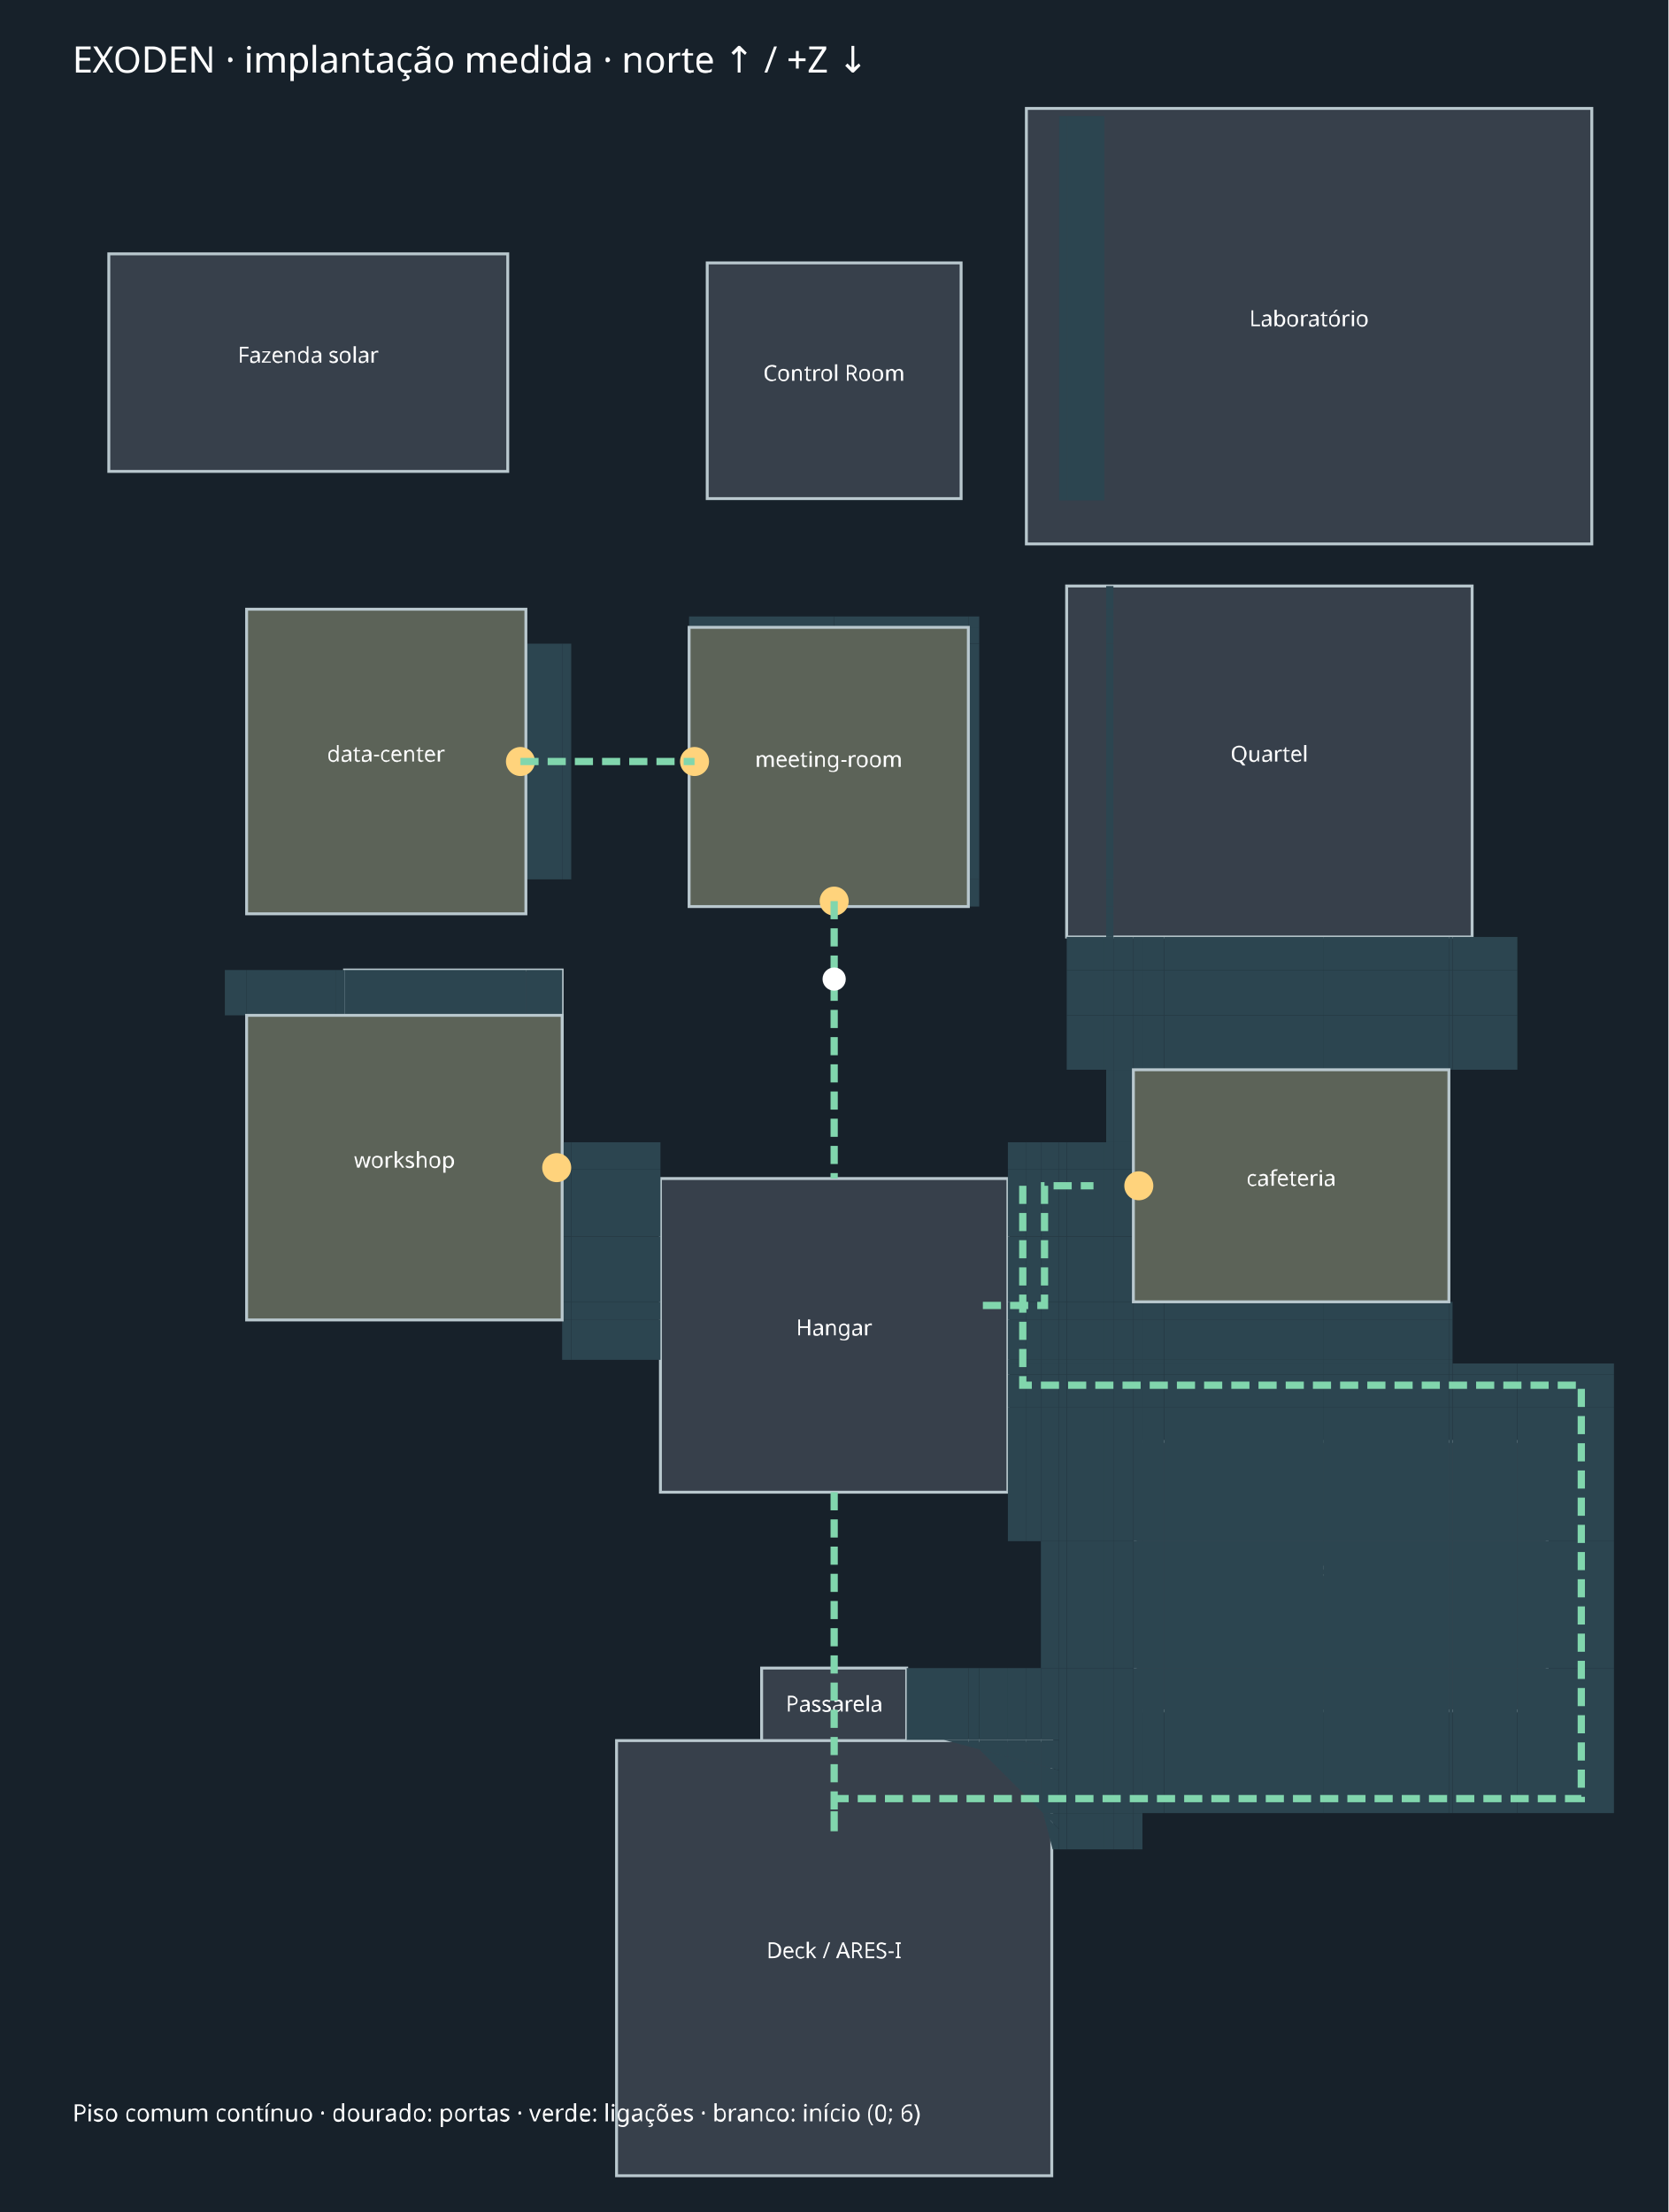
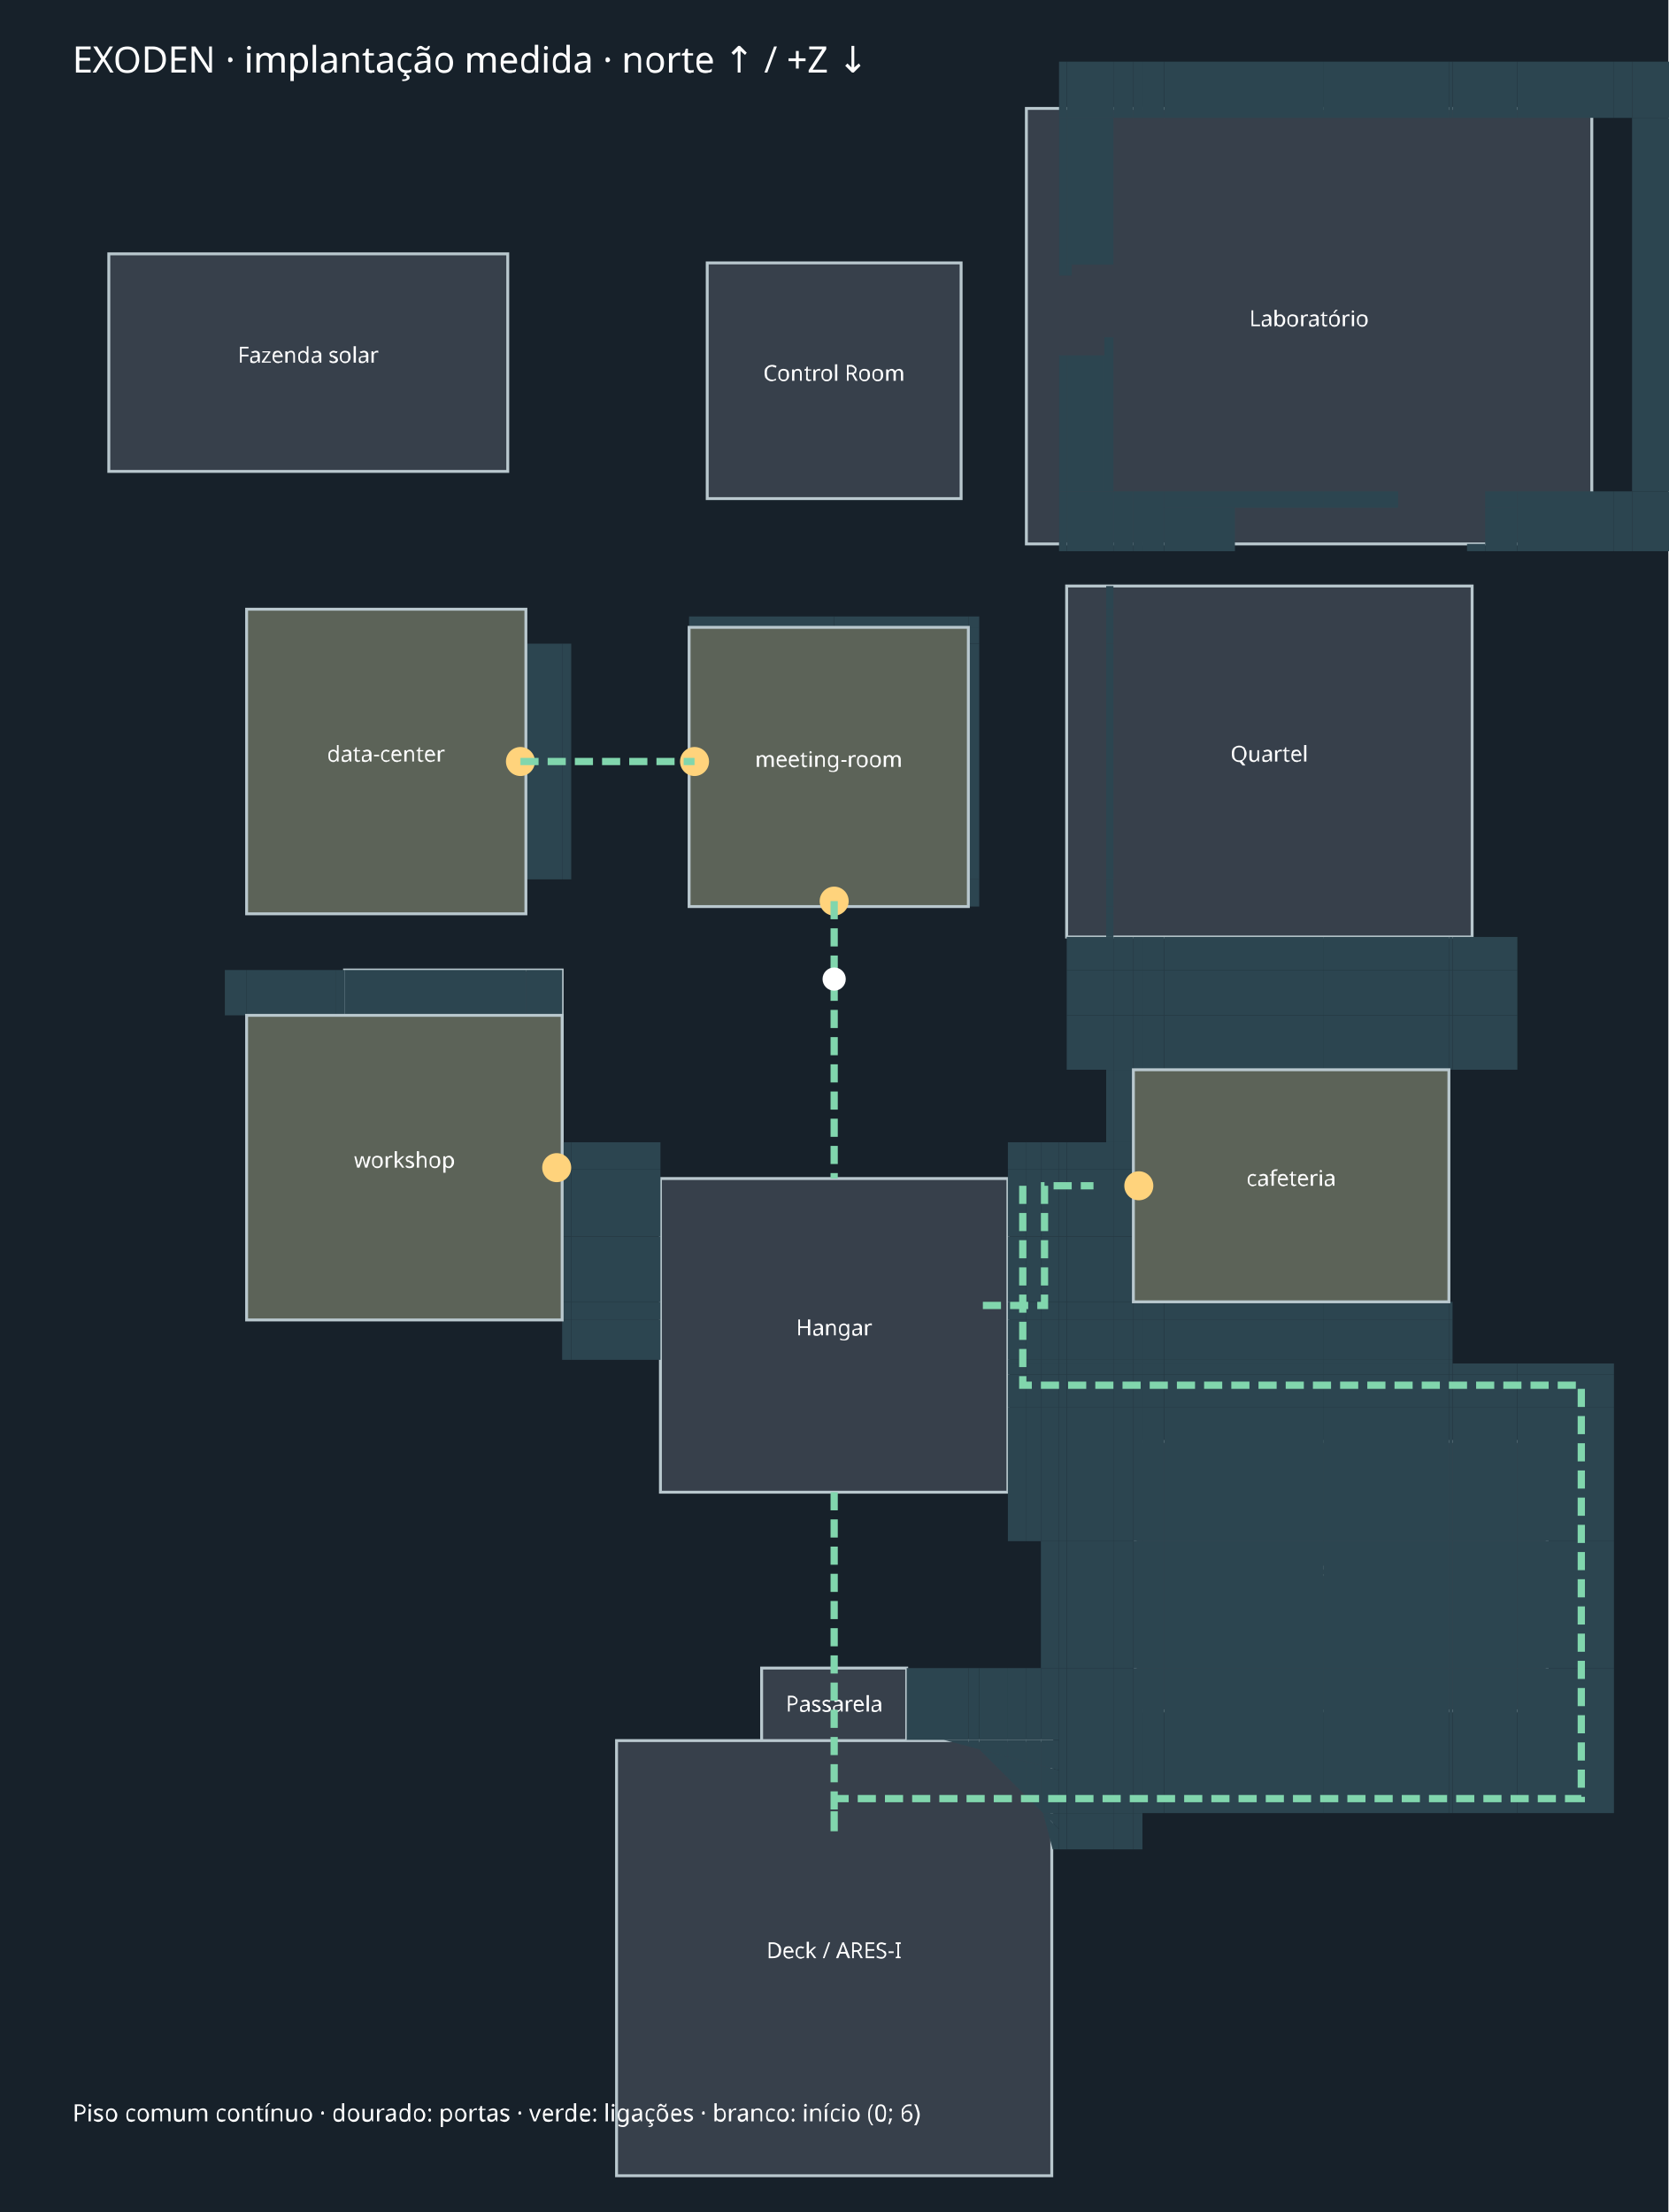
<svg xmlns="http://www.w3.org/2000/svg" viewBox="-23 -21 46 61" width="920" height="1220">
  <rect x="-23" y="-21" width="46" height="61" fill="#17212a" />
  <g font-family="sans-serif">
    <text x="-21" y="-19" fill="#fff" font-size="1">EXODEN · implantação medida · norte ↑ / +Z ↓</text>
    <rect x="-3.5" y="-13.75" width="7" height="6.5" fill="#37404b" stroke="#b9c8ce" stroke-width=".08" />
    <text x="0" y="-10.5" text-anchor="middle" font-size=".6" fill="#fff">Control Room</text>
    <rect x="5.3" y="-18.01" width="15.59" height="12.01" fill="#37404b" stroke="#b9c8ce" stroke-width=".08" />
    <text x="13.095" y="-12.005" text-anchor="middle" font-size=".6" fill="#fff">Laboratório</text>
    <rect x="6.41" y="-4.84" width="11.18" height="9.68" fill="#37404b" stroke="#b9c8ce" stroke-width=".08" />
    <text x="12" y="0" text-anchor="middle" font-size=".6" fill="#fff">Quartel</text>
    <rect x="-13.5" y="5.75" width="6" height="5.5" fill="#37404b" stroke="#b9c8ce" stroke-width=".08" />
    <text x="-10.5" y="8.5" text-anchor="middle" font-size=".6" fill="#fff">Operações</text>
    <rect x="-4.79" y="11.5" width="9.58" height="8.65" fill="#37404b" stroke="#b9c8ce" stroke-width=".08" />
    <text x="0" y="15.825" text-anchor="middle" font-size=".6" fill="#fff">Hangar</text>
    <rect x="8.3" y="18.75" width="11.36" height="7.43" fill="#37404b" stroke="#b9c8ce" stroke-width=".08" />
    <text x="13.98" y="22.465" text-anchor="middle" font-size=".6" fill="#fff">Estufa</text>
    <rect x="-20" y="-14" width="11" height="6" fill="#37404b" stroke="#b9c8ce" stroke-width=".08" />
    <text x="-14.5" y="-11" text-anchor="middle" font-size=".6" fill="#fff">Fazenda solar</text>
    <rect x="-2" y="25" width="4" height="2.4" fill="#37404b" stroke="#b9c8ce" stroke-width=".08" />
    <text x="0" y="26.2" text-anchor="middle" font-size=".6" fill="#fff">Passarela</text>
    <rect x="-6" y="27" width="12" height="12" fill="#37404b" stroke="#b9c8ce" stroke-width=".08" />
    <text x="0" y="33" text-anchor="middle" font-size=".6" fill="#fff">Deck / ARES-I</text>
    <polygon points="-16.8,5.75 -16.2,5.75 -16.2,7 -16.8,7" fill="#2c4550" />
    <polygon points="-16.2,-4.2 -16.2,-4.2 -16.2,-4 -16.2,-4" fill="#2c4550" />
    <polygon points="-16.2,-4 -16.2,-4 -16.2,-3.7 -16.2,-3.7" fill="#2c4550" />
    <polygon points="-16.2,-3.7 -16.2,-3.7 -16.2,-3.25 -16.2,-3.25" fill="#2c4550" />
    <polygon points="-16.2,-3.25 -16.2,-3.25 -16.2,3.25 -16.2,3.25" fill="#2c4550" />
    <polygon points="-16.2,3.25 -16.2,3.25 -16.2,4 -16.2,4" fill="#2c4550" />
    <polygon points="-16.2,4 -16.2,4 -16.2,4.2 -16.2,4.2" fill="#2c4550" />
    <polygon points="-16.2,5.75 -16.2,5.75 -16.2,7 -16.2,7" fill="#2c4550" />
    <polygon points="-16.2,-4.2 -13.75,-4.2 -13.75,-4 -16.2,-4" fill="#2c4550" />
    <polygon points="-16.2,-4 -13.75,-4 -13.75,-3.7 -16.2,-3.7" fill="#2c4550" />
    <polygon points="-16.2,-3.7 -13.75,-3.7 -13.75,-3.25 -16.2,-3.25" fill="#2c4550" />
    <polygon points="-16.2,-3.25 -13.75,-3.25 -13.75,3.25 -16.2,3.25" fill="#2c4550" />
    <polygon points="-16.2,3.25 -13.75,3.25 -13.75,4 -16.2,4" fill="#2c4550" />
    <polygon points="-16.2,4 -13.75,4 -13.75,4.2 -16.2,4.2" fill="#2c4550" />
    <polygon points="-16.2,5.75 -13.75,5.75 -13.75,7 -16.2,7" fill="#2c4550" />
    <polygon points="-16.2,7 -13.75,7 -13.75,8.5 -16.2,8.5" fill="#2c4550" />
    <polygon points="-16.2,8.5 -13.75,8.5 -13.75,10.5 -16.2,10.5" fill="#2c4550" />
    <polygon points="-16.2,10.5 -13.75,10.5 -13.75,11.25 -16.2,11.25" fill="#2c4550" />
    <polygon points="-16.2,11.25 -13.75,11.25 -13.75,13.1 -16.2,13.1" fill="#2c4550" />
    <polygon points="-16.2,13.1 -13.75,13.1 -13.75,14.9 -16.2,14.9" fill="#2c4550" />
    <polygon points="-16.2,14.9 -13.75,14.9 -13.75,15.4 -16.2,15.4" fill="#2c4550" />
    <polygon points="-13.75,-4.2 -13.5,-4.2 -13.5,-4 -13.75,-4" fill="#2c4550" />
    <polygon points="-13.75,-4 -13.5,-4 -13.5,-3.7 -13.75,-3.7" fill="#2c4550" />
    <polygon points="-13.75,-3.7 -13.5,-3.7 -13.5,-3.25 -13.75,-3.25" fill="#2c4550" />
    <polygon points="-13.75,-3.25 -13.5,-3.25 -13.5,3.25 -13.75,3.25" fill="#2c4550" />
    <polygon points="-13.75,3.25 -13.5,3.25 -13.5,4 -13.75,4" fill="#2c4550" />
    <polygon points="-13.75,4 -13.5,4 -13.5,4.2 -13.75,4.2" fill="#2c4550" />
    <polygon points="-13.75,5.75 -13.5,5.75 -13.5,7 -13.75,7" fill="#2c4550" />
    <polygon points="-13.75,7 -13.5,7 -13.5,8.5 -13.75,8.5" fill="#2c4550" />
    <polygon points="-13.75,8.5 -13.5,8.5 -13.5,10.5 -13.75,10.5" fill="#2c4550" />
    <polygon points="-13.75,10.5 -13.5,10.5 -13.5,11.25 -13.75,11.25" fill="#2c4550" />
    <polygon points="-13.75,11.25 -13.5,11.25 -13.5,13.1 -13.75,13.1" fill="#2c4550" />
    <polygon points="-13.75,13.1 -13.5,13.1 -13.5,14.9 -13.75,14.9" fill="#2c4550" />
    <polygon points="-13.75,14.9 -13.5,14.9 -13.5,15.4 -13.75,15.4" fill="#2c4550" />
    <polygon points="-13.5,-4.2 -8.5,-4.2 -8.5,-4 -13.5,-4" fill="#2c4550" />
    <polygon points="-13.5,-4 -8.5,-4 -8.5,-3.7 -13.5,-3.7" fill="#2c4550" />
    <polygon points="-13.5,-3.7 -8.5,-3.7 -8.5,-3.25 -13.5,-3.25" fill="#2c4550" />
    <polygon points="-13.5,-3.25 -8.5,-3.25 -8.5,3.25 -13.5,3.25" fill="#2c4550" />
    <polygon points="-13.5,3.25 -8.5,3.25 -8.5,4 -13.5,4" fill="#2c4550" />
    <polygon points="-13.5,4 -8.5,4 -8.5,4.2 -13.5,4.2" fill="#2c4550" />
    <polygon points="-13.5,5.75 -8.5,5.75 -8.5,7 -13.5,7" fill="#2c4550" />
    <polygon points="-13.5,7 -8.5,7 -8.5,8.5 -13.5,8.5" fill="#2c4550" />
    <polygon points="-13.5,8.5 -8.5,8.5 -8.5,10.5 -13.5,10.5" fill="#2c4550" />
    <polygon points="-13.5,10.5 -8.5,10.5 -8.5,11.25 -13.5,11.25" fill="#2c4550" />
    <polygon points="-13.5,11.25 -8.5,11.25 -8.5,13.1 -13.5,13.1" fill="#2c4550" />
    <polygon points="-13.5,13.1 -8.5,13.1 -8.5,14.9 -13.5,14.9" fill="#2c4550" />
    <polygon points="-13.5,14.9 -8.5,14.9 -8.5,15.4 -13.5,15.4" fill="#2c4550" />
    <polygon points="-8.5,-3.25 -7.5,-3.25 -7.5,3.25 -8.5,3.25" fill="#2c4550" />
    <polygon points="-8.5,5.75 -7.5,5.75 -7.5,7 -8.5,7" fill="#2c4550" />
    <polygon points="-8.5,7 -7.5,7 -7.5,8.5 -8.5,8.5" fill="#2c4550" />
    <polygon points="-8.5,8.5 -7.5,8.5 -7.5,10.5 -8.5,10.5" fill="#2c4550" />
    <polygon points="-8.5,10.5 -7.5,10.5 -7.5,11.25 -8.5,11.25" fill="#2c4550" />
    <polygon points="-8.5,11.25 -7.5,11.25 -7.5,13.1 -8.5,13.1" fill="#2c4550" />
    <polygon points="-8.5,13.1 -7.5,13.1 -7.5,14.9 -8.5,14.9" fill="#2c4550" />
    <polygon points="-8.5,14.9 -7.5,14.9 -7.5,15.4 -8.5,15.4" fill="#2c4550" />
    <polygon points="-7.5,-3.25 -7.25,-3.25 -7.25,3.25 -7.5,3.25" fill="#2c4550" />
    <polygon points="-7.5,10.5 -7.25,10.5 -7.25,11.25 -7.5,11.25" fill="#2c4550" />
    <polygon points="-7.5,11.25 -7.25,11.25 -7.25,13.1 -7.5,13.1" fill="#2c4550" />
    <polygon points="-7.5,13.1 -7.25,13.1 -7.25,14.9 -7.5,14.9" fill="#2c4550" />
    <polygon points="-7.5,14.9 -7.25,14.9 -7.25,15.4 -7.5,15.4" fill="#2c4550" />
    <polygon points="-7.5,15.4 -7.25,15.4 -7.25,16.5 -7.5,16.5" fill="#2c4550" />
    <polygon points="-7.25,10.5 -4.79,10.5 -4.79,11.25 -7.25,11.25" fill="#2c4550" />
    <polygon points="-7.25,11.25 -4.79,11.25 -4.79,13.1 -7.25,13.1" fill="#2c4550" />
    <polygon points="-7.25,13.1 -4.79,13.1 -4.79,14.9 -7.25,14.9" fill="#2c4550" />
    <polygon points="-7.25,14.9 -4.79,14.9 -4.79,15.4 -7.25,15.4" fill="#2c4550" />
    <polygon points="-7.25,15.4 -4.79,15.4 -4.79,16.5 -7.25,16.5" fill="#2c4550" />
    <polygon points="-4,-4 0,-4 0,-3.7 -4,-3.7" fill="#2c4550" />
    <polygon points="-4,-3.7 0,-3.7 0,-3.25 -4,-3.25" fill="#2c4550" />
    <polygon points="-4,-3.25 0,-3.25 0,3.25 -4,3.25" fill="#2c4550" />
    <polygon points="-4,3.25 0,3.25 0,4 -4,4" fill="#2c4550" />
    <polygon points="0,-4 3.7,-4 3.7,-3.7 0,-3.7" fill="#2c4550" />
    <polygon points="0,-3.7 3.7,-3.7 3.7,-3.25 0,-3.25" fill="#2c4550" />
    <polygon points="0,-3.25 3.7,-3.25 3.7,3.25 0,3.25" fill="#2c4550" />
    <polygon points="0,3.25 3.7,3.25 3.7,4 0,4" fill="#2c4550" />
    <polygon points="2,25 3.7,25 3.7,26.98 2,26.98" fill="#2c4550" />
    <polygon points="3.7,26.98 3.7,27.16 3.02,26.98" fill="#2c4550" />
    <polygon points="3.7,-4 4,-4 4,-3.7 3.7,-3.7" fill="#2c4550" />
    <polygon points="3.7,-3.7 4,-3.7 4,-3.25 3.7,-3.25" fill="#2c4550" />
    <polygon points="3.7,-3.25 4,-3.25 4,3.25 3.7,3.25" fill="#2c4550" />
    <polygon points="3.7,3.25 4,3.25 4,4 3.7,4" fill="#2c4550" />
    <polygon points="3.7,25 4,25 4,26.98 3.7,26.98" fill="#2c4550" />
    <polygon points="4,26.98 4,27.239 3.7,27.16 3.7,26.98" fill="#2c4550" />
    <polygon points="4,27.239 4,27.241 3.998,27.239" fill="#2c4550" />
    <polygon points="4,25 4.79,25 4.79,26.98 4,26.98" fill="#2c4550" />
    <polygon points="4.79,26.98 4.79,27.448 4,27.239 4,26.98" fill="#2c4550" />
    <polygon points="4.79,27.448 4.79,28.031 4,27.241 4,27.239" fill="#2c4550" />
    <polygon points="4.79,10.5 5.3,10.5 5.3,11.25 4.79,11.25" fill="#2c4550" />
    <polygon points="4.79,11.25 5.3,11.25 5.3,13.1 4.79,13.1" fill="#2c4550" />
    <polygon points="4.79,13.1 5.3,13.1 5.3,14.9 4.79,14.9" fill="#2c4550" />
    <polygon points="4.79,14.9 5.3,14.9 5.3,15.4 4.79,15.4" fill="#2c4550" />
    <polygon points="4.79,15.4 5.3,15.4 5.3,16.5 4.79,16.5" fill="#2c4550" />
    <polygon points="4.79,16.5 5.3,16.5 5.3,16.6 4.79,16.6" fill="#2c4550" />
    <polygon points="4.79,16.6 5.3,16.6 5.3,16.9 4.79,16.9" fill="#2c4550" />
    <polygon points="4.79,16.9 5.3,16.9 5.3,17.8 4.79,17.8" fill="#2c4550" />
    <polygon points="4.79,17.8 5.3,17.8 5.3,21.5 4.79,21.5" fill="#2c4550" />
    <polygon points="4.79,25 5.3,25 5.3,26.98 4.79,26.98" fill="#2c4550" />
    <polygon points="5.3,26.98 5.3,27.583 4.79,27.448 4.79,26.98" fill="#2c4550" />
    <polygon points="5.3,27.583 5.3,28.541 4.79,28.031 4.79,27.448" fill="#2c4550" />
    <polygon points="5.3,10.5 5.7,10.5 5.7,11.25 5.3,11.25" fill="#2c4550" />
    <polygon points="5.3,11.25 5.7,11.25 5.7,13.1 5.3,13.1" fill="#2c4550" />
    <polygon points="5.3,13.1 5.7,13.1 5.7,14.9 5.3,14.9" fill="#2c4550" />
    <polygon points="5.3,14.9 5.7,14.9 5.7,15.4 5.3,15.4" fill="#2c4550" />
    <polygon points="5.3,15.4 5.7,15.4 5.7,16.5 5.3,16.5" fill="#2c4550" />
    <polygon points="5.3,16.5 5.7,16.5 5.7,16.6 5.3,16.6" fill="#2c4550" />
    <polygon points="5.3,16.6 5.7,16.6 5.7,16.9 5.3,16.9" fill="#2c4550" />
    <polygon points="5.3,16.9 5.7,16.9 5.7,17.8 5.3,17.8" fill="#2c4550" />
    <polygon points="5.3,17.8 5.7,17.8 5.7,21.5 5.3,21.5" fill="#2c4550" />
    <polygon points="5.3,25 5.7,25 5.7,26.98 5.3,26.98" fill="#2c4550" />
    <polygon points="5.7,26.98 5.7,27.689 5.3,27.583 5.3,26.98" fill="#2c4550" />
    <polygon points="5.7,27.689 5.7,28.941 5.3,28.541 5.3,27.583" fill="#2c4550" />
    <polygon points="5.7,10.5 6.2,10.5 6.2,11.25 5.7,11.25" fill="#2c4550" />
    <polygon points="5.7,11.25 6.2,11.25 6.2,13.1 5.7,13.1" fill="#2c4550" />
    <polygon points="5.7,13.1 6.2,13.1 6.2,14.9 5.7,14.9" fill="#2c4550" />
    <polygon points="5.7,14.9 6.2,14.9 6.2,15.4 5.7,15.4" fill="#2c4550" />
    <polygon points="5.7,15.4 6.2,15.4 6.2,16.5 5.7,16.5" fill="#2c4550" />
    <polygon points="5.7,16.5 6.2,16.5 6.2,16.6 5.7,16.6" fill="#2c4550" />
    <polygon points="5.7,16.6 6.2,16.6 6.2,16.9 5.7,16.9" fill="#2c4550" />
    <polygon points="5.7,16.9 6.2,16.9 6.2,17.8 5.7,17.8" fill="#2c4550" />
    <polygon points="5.7,17.8 6.2,17.8 6.2,21.5 5.7,21.5" fill="#2c4550" />
    <polygon points="5.7,21.5 6.2,21.5 6.2,25 5.7,25" fill="#2c4550" />
    <polygon points="5.7,25 6.2,25 6.2,26.98 5.7,26.98" fill="#2c4550" />
    <polygon points="6.2,26.98 6.2,27.821 5.7,27.689 5.7,26.98" fill="#2c4550" />
    <polygon points="6.2,27.821 6.2,29 5.759,29 5.7,28.941 5.7,27.689" fill="#2c4550" />
    <polygon points="5.759,29 6.2,29 6.2,29.441" fill="#2c4550" />
    <polygon points="5.761,29.002 6.2,29.441 6.2,30 6.025,30" fill="#2c4550" />
    <polygon points="6.02,29.98 6.025,30 6.02,30" fill="#2c4550" />
-     <polygon points="6.2,-17.8 6.412,-17.8 6.412,-7.2 6.2,-7.2" fill="#2c4550" />
+     <polygon points="6.2,-19.3 6.412,-19.3 6.412,-17.75 6.2,-17.75" fill="#2c4550" />
+     <polygon points="6.2,-17.75 6.412,-17.75 6.412,-13.4 6.2,-13.4" fill="#2c4550" />
+     <polygon points="6.412,-11.2 6.412,-7.45 6.2,-7.45 6.2,-11.2" fill="#2c4550" />
+     <polygon points="6.2,-7.45 6.412,-7.45 6.412,-5.8 6.2,-5.8" fill="#2c4550" />
    <polygon points="6.2,10.5 6.412,10.5 6.412,11.25 6.2,11.25" fill="#2c4550" />
    <polygon points="6.2,11.25 6.412,11.25 6.412,13.1 6.2,13.1" fill="#2c4550" />
    <polygon points="6.2,13.1 6.412,13.1 6.412,14.9 6.2,14.9" fill="#2c4550" />
    <polygon points="6.2,14.9 6.412,14.9 6.412,15.4 6.2,15.4" fill="#2c4550" />
    <polygon points="6.2,15.4 6.412,15.4 6.412,16.5 6.2,16.5" fill="#2c4550" />
    <polygon points="6.2,16.5 6.412,16.5 6.412,16.6 6.2,16.6" fill="#2c4550" />
    <polygon points="6.2,16.6 6.412,16.6 6.412,16.9 6.2,16.9" fill="#2c4550" />
    <polygon points="6.2,16.9 6.412,16.9 6.412,17.8 6.2,17.8" fill="#2c4550" />
    <polygon points="6.2,17.8 6.412,17.8 6.412,21.5 6.2,21.5" fill="#2c4550" />
    <polygon points="6.2,21.5 6.412,21.5 6.412,25 6.2,25" fill="#2c4550" />
    <polygon points="6.2,25 6.412,25 6.412,29 6.2,29" fill="#2c4550" />
    <polygon points="6.2,29 6.412,29 6.412,30 6.2,30" fill="#2c4550" />
-     <polygon points="6.412,-17.8 7.45,-17.8 7.45,-7.2 6.412,-7.2" fill="#2c4550" />
-     <polygon points="6.412,4.838 7.45,4.838 7.45,5.75 6.412,5.75" fill="#2c4550" />
-     <polygon points="6.412,5.75 7.45,5.75 7.45,7 6.412,7" fill="#2c4550" />
-     <polygon points="6.412,7 7.45,7 7.45,8.5 6.412,8.5" fill="#2c4550" />
-     <polygon points="6.412,10.5 7.45,10.5 7.45,11.25 6.412,11.25" fill="#2c4550" />
-     <polygon points="6.412,11.25 7.45,11.25 7.45,13.1 6.412,13.1" fill="#2c4550" />
-     <polygon points="6.412,13.1 7.45,13.1 7.45,14.9 6.412,14.9" fill="#2c4550" />
-     <polygon points="6.412,14.9 7.45,14.9 7.45,15.4 6.412,15.4" fill="#2c4550" />
-     <polygon points="6.412,15.4 7.45,15.4 7.45,16.5 6.412,16.5" fill="#2c4550" />
-     <polygon points="6.412,16.5 7.45,16.5 7.45,16.6 6.412,16.6" fill="#2c4550" />
-     <polygon points="6.412,16.6 7.45,16.6 7.45,16.9 6.412,16.9" fill="#2c4550" />
-     <polygon points="6.412,16.9 7.45,16.9 7.45,17.8 6.412,17.8" fill="#2c4550" />
-     <polygon points="6.412,17.8 7.45,17.8 7.45,21.5 6.412,21.5" fill="#2c4550" />
-     <polygon points="6.412,21.5 7.45,21.5 7.45,25 6.412,25" fill="#2c4550" />
-     <polygon points="6.412,25 7.45,25 7.45,29 6.412,29" fill="#2c4550" />
-     <polygon points="6.412,29 7.45,29 7.45,30 6.412,30" fill="#2c4550" />
-     <polygon points="7.45,4.838 7.5,4.838 7.5,5.75 7.45,5.75" fill="#2c4550" />
-     <polygon points="7.45,5.75 7.5,5.75 7.5,7 7.45,7" fill="#2c4550" />
-     <polygon points="7.45,7 7.5,7 7.5,8.5 7.45,8.5" fill="#2c4550" />
-     <polygon points="7.45,10.5 7.5,10.5 7.5,11.25 7.45,11.25" fill="#2c4550" />
-     <polygon points="7.45,11.25 7.5,11.25 7.5,13.1 7.45,13.1" fill="#2c4550" />
-     <polygon points="7.45,13.1 7.5,13.1 7.5,14.9 7.45,14.9" fill="#2c4550" />
-     <polygon points="7.45,14.9 7.5,14.9 7.5,15.4 7.45,15.4" fill="#2c4550" />
-     <polygon points="7.45,15.4 7.5,15.4 7.5,16.5 7.45,16.5" fill="#2c4550" />
-     <polygon points="7.45,16.5 7.5,16.5 7.5,16.6 7.45,16.6" fill="#2c4550" />
-     <polygon points="7.45,16.6 7.5,16.6 7.5,16.9 7.45,16.9" fill="#2c4550" />
-     <polygon points="7.45,16.9 7.5,16.9 7.5,17.8 7.45,17.8" fill="#2c4550" />
-     <polygon points="7.45,17.8 7.5,17.8 7.5,21.5 7.45,21.5" fill="#2c4550" />
-     <polygon points="7.45,21.5 7.5,21.5 7.5,25 7.45,25" fill="#2c4550" />
-     <polygon points="7.45,25 7.5,25 7.5,29 7.45,29" fill="#2c4550" />
-     <polygon points="7.45,29 7.5,29 7.5,30 7.45,30" fill="#2c4550" />
+     <polygon points="6.412,-19.3 7.5,-19.3 7.5,-17.75 6.412,-17.75" fill="#2c4550" />
+     <polygon points="6.412,-17.75 7.5,-17.75 7.5,-13.7 6.412,-13.7" fill="#2c4550" />
+     <polygon points="6.55,-13.4 6.412,-13.4 6.412,-13.7 6.55,-13.7" fill="#2c4550" />
+     <polygon points="7.5,-11.7 7.5,-7.45 7.45,-7.45 7.45,-11.7" fill="#2c4550" />
+     <polygon points="7.45,-7.45 6.412,-7.45 6.412,-11.2 7.45,-11.2" fill="#2c4550" />
+     <polygon points="6.412,-7.45 7.5,-7.45 7.5,-5.8 6.412,-5.8" fill="#2c4550" />
+     <polygon points="6.412,4.838 7.5,4.838 7.5,5.75 6.412,5.75" fill="#2c4550" />
+     <polygon points="6.412,5.75 7.5,5.75 7.5,7 6.412,7" fill="#2c4550" />
+     <polygon points="6.412,7 7.5,7 7.5,8.5 6.412,8.5" fill="#2c4550" />
+     <polygon points="6.412,10.5 7.5,10.5 7.5,11.25 6.412,11.25" fill="#2c4550" />
+     <polygon points="6.412,11.25 7.5,11.25 7.5,13.1 6.412,13.1" fill="#2c4550" />
+     <polygon points="6.412,13.1 7.5,13.1 7.5,14.9 6.412,14.9" fill="#2c4550" />
+     <polygon points="6.412,14.9 7.5,14.9 7.5,15.4 6.412,15.4" fill="#2c4550" />
+     <polygon points="6.412,15.4 7.5,15.4 7.5,16.5 6.412,16.5" fill="#2c4550" />
+     <polygon points="6.412,16.5 7.5,16.5 7.5,16.6 6.412,16.6" fill="#2c4550" />
+     <polygon points="6.412,16.6 7.5,16.6 7.5,16.9 6.412,16.9" fill="#2c4550" />
+     <polygon points="6.412,16.9 7.5,16.9 7.5,17.8 6.412,17.8" fill="#2c4550" />
+     <polygon points="6.412,17.8 7.5,17.8 7.5,21.5 6.412,21.5" fill="#2c4550" />
+     <polygon points="6.412,21.5 7.5,21.5 7.5,25 6.412,25" fill="#2c4550" />
+     <polygon points="6.412,25 7.5,25 7.5,29 6.412,29" fill="#2c4550" />
+     <polygon points="6.412,29 7.5,29 7.5,30 6.412,30" fill="#2c4550" />
+     <polygon points="7.5,-19.3 7.7,-19.3 7.7,-17.75 7.5,-17.75" fill="#2c4550" />
+     <polygon points="7.5,-17.75 7.7,-17.75 7.7,-13.7 7.5,-13.7" fill="#2c4550" />
+     <polygon points="7.7,-11.7 7.7,-7.45 7.5,-7.45 7.5,-11.7" fill="#2c4550" />
+     <polygon points="7.5,-7.45 7.7,-7.45 7.7,-5.8 7.5,-5.8" fill="#2c4550" />
    <polygon points="7.5,-4.838 7.7,-4.838 7.7,-4.2 7.5,-4.2" fill="#2c4550" />
    <polygon points="7.5,-4.2 7.7,-4.2 7.7,-4 7.5,-4" fill="#2c4550" />
    <polygon points="7.5,-4 7.7,-4 7.7,-3.7 7.5,-3.7" fill="#2c4550" />
    <polygon points="7.5,-3.7 7.7,-3.7 7.7,-3.25 7.5,-3.25" fill="#2c4550" />
    <polygon points="7.5,-3.25 7.7,-3.25 7.7,3.25 7.5,3.25" fill="#2c4550" />
    <polygon points="7.5,3.25 7.7,3.25 7.7,4 7.5,4" fill="#2c4550" />
    <polygon points="7.5,4 7.7,4 7.7,4.2 7.5,4.2" fill="#2c4550" />
    <polygon points="7.5,4.2 7.7,4.2 7.7,4.838 7.5,4.838" fill="#2c4550" />
    <polygon points="7.5,4.838 7.7,4.838 7.7,5.75 7.5,5.75" fill="#2c4550" />
    <polygon points="7.5,5.75 7.7,5.75 7.7,7 7.5,7" fill="#2c4550" />
    <polygon points="7.5,7 7.7,7 7.7,8.5 7.5,8.5" fill="#2c4550" />
    <polygon points="7.5,8.5 7.7,8.5 7.7,10.5 7.5,10.5" fill="#2c4550" />
    <polygon points="7.5,10.5 7.7,10.5 7.7,11.25 7.5,11.25" fill="#2c4550" />
    <polygon points="7.5,11.25 7.7,11.25 7.7,13.1 7.5,13.1" fill="#2c4550" />
    <polygon points="7.5,13.1 7.7,13.1 7.7,14.9 7.5,14.9" fill="#2c4550" />
    <polygon points="7.5,14.9 7.7,14.9 7.7,15.4 7.5,15.4" fill="#2c4550" />
    <polygon points="7.5,15.4 7.7,15.4 7.7,16.5 7.5,16.5" fill="#2c4550" />
    <polygon points="7.5,16.5 7.7,16.5 7.7,16.6 7.5,16.6" fill="#2c4550" />
    <polygon points="7.5,16.6 7.7,16.6 7.7,16.9 7.5,16.9" fill="#2c4550" />
    <polygon points="7.5,16.9 7.7,16.9 7.7,17.8 7.5,17.8" fill="#2c4550" />
    <polygon points="7.5,17.8 7.7,17.8 7.7,21.5 7.5,21.5" fill="#2c4550" />
    <polygon points="7.5,21.5 7.7,21.5 7.7,25 7.5,25" fill="#2c4550" />
    <polygon points="7.5,25 7.7,25 7.7,29 7.5,29" fill="#2c4550" />
    <polygon points="7.5,29 7.7,29 7.7,30 7.5,30" fill="#2c4550" />
+     <polygon points="7.7,-19.3 8.25,-19.3 8.25,-17.75 7.7,-17.75" fill="#2c4550" />
+     <polygon points="7.7,-7.45 8.25,-7.45 8.25,-5.8 7.7,-5.8" fill="#2c4550" />
    <polygon points="7.7,4.838 8.25,4.838 8.25,5.75 7.7,5.75" fill="#2c4550" />
    <polygon points="7.7,5.75 8.25,5.75 8.25,7 7.7,7" fill="#2c4550" />
    <polygon points="7.7,7 8.25,7 8.25,8.5 7.7,8.5" fill="#2c4550" />
    <polygon points="7.7,8.5 8.25,8.5 8.25,10.5 7.7,10.5" fill="#2c4550" />
    <polygon points="7.7,10.5 8.25,10.5 8.25,11.25 7.7,11.25" fill="#2c4550" />
    <polygon points="7.7,11.25 8.25,11.25 8.25,13.1 7.7,13.1" fill="#2c4550" />
    <polygon points="7.7,13.1 8.25,13.1 8.25,14.9 7.7,14.9" fill="#2c4550" />
    <polygon points="7.7,14.9 8.25,14.9 8.25,15.4 7.7,15.4" fill="#2c4550" />
    <polygon points="7.7,15.4 8.25,15.4 8.25,16.5 7.7,16.5" fill="#2c4550" />
    <polygon points="7.7,16.5 8.25,16.5 8.25,16.6 7.7,16.6" fill="#2c4550" />
    <polygon points="7.7,16.6 8.25,16.6 8.25,16.9 7.7,16.9" fill="#2c4550" />
    <polygon points="7.7,16.9 8.25,16.9 8.25,17.8 7.7,17.8" fill="#2c4550" />
    <polygon points="7.7,17.8 8.25,17.8 8.25,21.5 7.7,21.5" fill="#2c4550" />
    <polygon points="7.7,21.5 8.25,21.5 8.25,25 7.7,25" fill="#2c4550" />
    <polygon points="7.7,25 8.25,25 8.25,29 7.7,29" fill="#2c4550" />
    <polygon points="7.7,29 8.25,29 8.25,30 7.7,30" fill="#2c4550" />
+     <polygon points="8.25,-19.3 8.5,-19.3 8.5,-17.75 8.25,-17.75" fill="#2c4550" />
+     <polygon points="8.25,-7.45 8.5,-7.45 8.5,-5.8 8.25,-5.8" fill="#2c4550" />
    <polygon points="8.25,4.838 8.5,4.838 8.5,5.75 8.25,5.75" fill="#2c4550" />
    <polygon points="8.25,5.75 8.5,5.75 8.5,7 8.25,7" fill="#2c4550" />
    <polygon points="8.25,7 8.5,7 8.5,8.5 8.25,8.5" fill="#2c4550" />
    <polygon points="8.25,8.5 8.5,8.5 8.5,10.5 8.25,10.5" fill="#2c4550" />
    <polygon points="8.25,10.5 8.5,10.5 8.5,11.25 8.25,11.25" fill="#2c4550" />
    <polygon points="8.25,11.25 8.5,11.25 8.5,13.1 8.25,13.1" fill="#2c4550" />
    <polygon points="8.25,13.1 8.5,13.1 8.5,14.9 8.25,14.9" fill="#2c4550" />
    <polygon points="8.25,14.9 8.5,14.9 8.5,15.4 8.25,15.4" fill="#2c4550" />
    <polygon points="8.25,15.4 8.5,15.4 8.5,16.5 8.25,16.5" fill="#2c4550" />
    <polygon points="8.25,16.5 8.5,16.5 8.5,16.6 8.25,16.6" fill="#2c4550" />
    <polygon points="8.25,16.6 8.5,16.6 8.5,16.9 8.25,16.9" fill="#2c4550" />
    <polygon points="8.25,16.9 8.5,16.9 8.5,17.8 8.25,17.8" fill="#2c4550" />
    <polygon points="8.25,17.8 8.5,17.8 8.5,21.5 8.25,21.5" fill="#2c4550" />
    <polygon points="8.25,21.5 8.5,21.5 8.5,25 8.25,25" fill="#2c4550" />
    <polygon points="8.25,25 8.5,25 8.5,29 8.25,29" fill="#2c4550" />
    <polygon points="8.25,29 8.5,29 8.5,30 8.25,30" fill="#2c4550" />
+     <polygon points="8.5,-19.3 9.1,-19.3 9.1,-17.75 8.5,-17.75" fill="#2c4550" />
+     <polygon points="8.5,-7.45 9.1,-7.45 9.1,-5.8 8.5,-5.8" fill="#2c4550" />
    <polygon points="8.5,4.838 9.1,4.838 9.1,5.75 8.5,5.75" fill="#2c4550" />
    <polygon points="8.5,5.75 9.1,5.75 9.1,7 8.5,7" fill="#2c4550" />
    <polygon points="8.5,7 9.1,7 9.1,8.5 8.5,8.5" fill="#2c4550" />
    <polygon points="8.5,8.5 9.1,8.5 9.1,10.5 8.5,10.5" fill="#2c4550" />
    <polygon points="8.5,10.5 9.1,10.5 9.1,11.25 8.5,11.25" fill="#2c4550" />
    <polygon points="8.5,11.25 9.1,11.25 9.1,13.1 8.5,13.1" fill="#2c4550" />
    <polygon points="8.5,13.1 9.1,13.1 9.1,14.9 8.5,14.9" fill="#2c4550" />
    <polygon points="8.5,14.9 9.1,14.9 9.1,15.4 8.5,15.4" fill="#2c4550" />
    <polygon points="8.5,15.4 9.1,15.4 9.1,16.5 8.5,16.5" fill="#2c4550" />
    <polygon points="8.5,16.5 9.1,16.5 9.1,16.6 8.5,16.6" fill="#2c4550" />
    <polygon points="8.5,16.6 9.1,16.6 9.1,16.9 8.5,16.9" fill="#2c4550" />
    <polygon points="8.5,16.9 9.1,16.9 9.1,17.8 8.5,17.8" fill="#2c4550" />
    <polygon points="8.5,17.8 9.1,17.8 9.1,21.5 8.5,21.5" fill="#2c4550" />
    <polygon points="8.5,21.5 9.1,21.5 9.1,25 8.5,25" fill="#2c4550" />
    <polygon points="8.5,25 9.1,25 9.1,29 8.5,29" fill="#2c4550" />
+     <polygon points="9.1,-19.3 13.5,-19.3 13.5,-17.75 9.1,-17.75" fill="#2c4550" />
+     <polygon points="9.1,-7.45 13.5,-7.45 13.5,-7 9.1,-7" fill="#2c4550" />
+     <polygon points="11.05,-5.8 9.1,-5.8 9.1,-7 11.05,-7" fill="#2c4550" />
    <polygon points="9.1,4.838 13.5,4.838 13.5,5.75 9.1,5.75" fill="#2c4550" />
    <polygon points="9.1,5.75 13.5,5.75 13.5,7 9.1,7" fill="#2c4550" />
    <polygon points="9.1,7 13.5,7 13.5,8.5 9.1,8.5" fill="#2c4550" />
    <polygon points="9.1,8.5 13.5,8.5 13.5,10.5 9.1,10.5" fill="#2c4550" />
    <polygon points="9.1,10.5 13.5,10.5 13.5,11.25 9.1,11.25" fill="#2c4550" />
    <polygon points="9.1,11.25 13.5,11.25 13.5,13.1 9.1,13.1" fill="#2c4550" />
    <polygon points="9.1,13.1 13.5,13.1 13.5,14.9 9.1,14.9" fill="#2c4550" />
    <polygon points="9.1,14.9 13.5,14.9 13.5,15.4 9.1,15.4" fill="#2c4550" />
    <polygon points="9.1,15.4 13.5,15.4 13.5,16.5 9.1,16.5" fill="#2c4550" />
    <polygon points="9.1,16.5 13.5,16.5 13.5,16.6 9.1,16.6" fill="#2c4550" />
    <polygon points="9.1,16.6 13.5,16.6 13.5,16.9 9.1,16.9" fill="#2c4550" />
    <polygon points="9.1,16.9 13.5,16.9 13.5,17.8 9.1,17.8" fill="#2c4550" />
    <polygon points="9.1,17.8 13.5,17.8 13.5,21.5 9.1,21.5" fill="#2c4550" />
    <polygon points="9.1,21.5 13.5,21.5 13.5,25 9.1,25" fill="#2c4550" />
    <polygon points="9.1,25 13.5,25 13.5,29 9.1,29" fill="#2c4550" />
+     <polygon points="13.5,-19.3 16.95,-19.3 16.95,-17.75 13.5,-17.75" fill="#2c4550" />
+     <polygon points="13.5,-7.45 15.55,-7.45 15.55,-7 13.5,-7" fill="#2c4550" />
    <polygon points="13.5,4.838 16.95,4.838 16.95,5.75 13.5,5.75" fill="#2c4550" />
    <polygon points="13.5,5.75 16.95,5.75 16.95,7 13.5,7" fill="#2c4550" />
    <polygon points="13.5,7 16.95,7 16.95,8.5 13.5,8.5" fill="#2c4550" />
    <polygon points="13.5,8.5 16.95,8.5 16.95,10.5 13.5,10.5" fill="#2c4550" />
    <polygon points="13.5,10.5 16.95,10.5 16.95,11.25 13.5,11.25" fill="#2c4550" />
    <polygon points="13.5,11.25 16.95,11.25 16.95,13.1 13.5,13.1" fill="#2c4550" />
    <polygon points="13.5,13.1 16.95,13.1 16.95,14.9 13.5,14.9" fill="#2c4550" />
    <polygon points="13.5,14.9 16.95,14.9 16.95,15.4 13.5,15.4" fill="#2c4550" />
    <polygon points="13.5,15.4 16.95,15.4 16.95,16.5 13.5,16.5" fill="#2c4550" />
    <polygon points="13.5,16.5 16.95,16.5 16.95,16.6 13.5,16.6" fill="#2c4550" />
    <polygon points="13.5,16.6 16.95,16.6 16.95,16.9 13.5,16.9" fill="#2c4550" />
    <polygon points="13.5,16.9 16.95,16.9 16.95,17.8 13.5,17.8" fill="#2c4550" />
    <polygon points="13.5,17.8 16.95,17.8 16.95,21.5 13.5,21.5" fill="#2c4550" />
    <polygon points="13.5,21.5 16.95,21.5 16.95,25 13.5,25" fill="#2c4550" />
    <polygon points="13.5,25 16.95,25 16.95,29 13.5,29" fill="#2c4550" />
+     <polygon points="16.95,-19.3 17.05,-19.3 17.05,-17.75 16.95,-17.75" fill="#2c4550" />
    <polygon points="16.95,4.838 17.05,4.838 17.05,5.75 16.95,5.75" fill="#2c4550" />
    <polygon points="16.95,5.75 17.05,5.75 17.05,7 16.95,7" fill="#2c4550" />
    <polygon points="16.95,7 17.05,7 17.05,8.5 16.95,8.5" fill="#2c4550" />
    <polygon points="16.95,14.9 17.05,14.9 17.05,15.4 16.95,15.4" fill="#2c4550" />
    <polygon points="16.95,15.4 17.05,15.4 17.05,16.5 16.95,16.5" fill="#2c4550" />
    <polygon points="16.95,16.5 17.05,16.5 17.05,16.6 16.95,16.6" fill="#2c4550" />
    <polygon points="16.95,16.6 17.05,16.6 17.05,16.9 16.95,16.9" fill="#2c4550" />
    <polygon points="16.95,16.9 17.05,16.9 17.05,17.8 16.95,17.8" fill="#2c4550" />
    <polygon points="16.95,17.8 17.05,17.8 17.05,21.5 16.95,21.5" fill="#2c4550" />
    <polygon points="16.95,21.5 17.05,21.5 17.05,25 16.95,25" fill="#2c4550" />
    <polygon points="16.95,25 17.05,25 17.05,29 16.95,29" fill="#2c4550" />
+     <polygon points="17.05,-19.3 18.837,-19.3 18.837,-17.75 17.05,-17.75" fill="#2c4550" />
+     <polygon points="17.95,-7.45 18.837,-7.45 18.837,-7 17.95,-7" fill="#2c4550" />
+     <polygon points="18.837,-7 18.837,-5.8 17.95,-5.8 17.95,-7" fill="#2c4550" />
+     <polygon points="17.95,-5.8 17.45,-5.8 17.45,-6 17.95,-6" fill="#2c4550" />
    <polygon points="17.05,4.838 18.837,4.838 18.837,5.75 17.05,5.75" fill="#2c4550" />
    <polygon points="17.05,5.75 18.837,5.75 18.837,7 17.05,7" fill="#2c4550" />
    <polygon points="17.05,7 18.837,7 18.837,8.5 17.05,8.5" fill="#2c4550" />
    <polygon points="17.05,16.6 18.837,16.6 18.837,16.9 17.05,16.9" fill="#2c4550" />
    <polygon points="17.05,16.9 18.837,16.9 18.837,17.8 17.05,17.8" fill="#2c4550" />
    <polygon points="17.05,17.8 18.837,17.8 18.837,21.5 17.05,21.5" fill="#2c4550" />
    <polygon points="17.05,21.5 18.837,21.5 18.837,25 17.05,25" fill="#2c4550" />
    <polygon points="17.05,25 18.837,25 18.837,29 17.05,29" fill="#2c4550" />
+     <polygon points="18.837,-19.3 21.5,-19.3 21.5,-17.75 18.837,-17.75" fill="#2c4550" />
+     <polygon points="18.837,-7.45 21.5,-7.45 21.5,-5.8 18.837,-5.8" fill="#2c4550" />
    <polygon points="18.837,16.6 21.5,16.6 21.5,16.9 18.837,16.9" fill="#2c4550" />
    <polygon points="18.837,16.9 21.5,16.9 21.5,17.8 18.837,17.8" fill="#2c4550" />
    <polygon points="18.837,17.8 21.5,17.8 21.5,21.5 18.837,21.5" fill="#2c4550" />
    <polygon points="18.837,21.5 21.5,21.5 21.5,25 18.837,25" fill="#2c4550" />
    <polygon points="18.837,25 21.5,25 21.5,29 18.837,29" fill="#2c4550" />
+     <polygon points="21.5,-19.3 22,-19.3 22,-17.75 21.5,-17.75" fill="#2c4550" />
+     <polygon points="21.5,-7.45 22,-7.45 22,-5.8 21.5,-5.8" fill="#2c4550" />
+     <polygon points="22,-19.3 23.6,-19.3 23.6,-17.75 22,-17.75" fill="#2c4550" />
+     <polygon points="22,-17.75 23.6,-17.75 23.6,-7.45 22,-7.45" fill="#2c4550" />
+     <polygon points="22,-7.45 23.6,-7.45 23.6,-5.8 22,-5.8" fill="#2c4550" />
    <rect x="-4" y="-3.7" width="7.7" height="7.7" fill="#5c6358" stroke="#b9c8ce" stroke-width=".08" />
    <text x="-0.15" y="0.15" text-anchor="middle" font-size=".6" fill="#fff">meeting-room</text>
    <circle cx="-3.85" cy="8.326672684688674e-16" r=".4" fill="#ffd37c" />
    <circle cx="8.326672684688674e-16" cy="3.85" r=".4" fill="#ffd37c" />
    <rect x="-16.2" y="-4.2" width="7.7" height="8.4" fill="#5c6358" stroke="#b9c8ce" stroke-width=".08" />
    <text x="-12.35" y="0" text-anchor="middle" font-size=".6" fill="#fff">data-center</text>
    <circle cx="-8.65" cy="8.326672684688674e-16" r=".4" fill="#ffd37c" />
    <rect x="8.25" y="8.5" width="8.7" height="6.4" fill="#5c6358" stroke="#b9c8ce" stroke-width=".08" />
    <text x="12.6" y="11.7" text-anchor="middle" font-size=".6" fill="#fff">cafeteria</text>
    <circle cx="8.4" cy="11.7" r=".4" fill="#ffd37c" />
    <rect x="-16.2" y="7" width="8.7" height="8.4" fill="#5c6358" stroke="#b9c8ce" stroke-width=".08" />
    <text x="-11.85" y="11.2" text-anchor="middle" font-size=".6" fill="#fff">workshop</text>
    <circle cx="-7.65" cy="11.2" r=".4" fill="#ffd37c" />
    <path d="M -8.65 0 L -3.85 0 M 0 3.85 L 0 11.5 M 4.1 15 L 5.8 15 L 5.8 11.7 L 7.15 11.7 M 0 20.15 L 0 29.5 M 5.2 11.7 L 5.2 17.2 L 20.6 17.2 L 20.6 28.6 L 0 28.6 L 0 29.5" fill="none" stroke="#81d6ad" stroke-width=".2" stroke-dasharray=".5 .25" />
    <circle cx="0" cy="6" r=".32" fill="#fff" />
    <text x="-21" y="37.5" fill="#fff" font-size=".65">Piso comum contínuo · dourado: portas · verde: ligações · branco: início (0; 6)</text>
  </g>
</svg>
